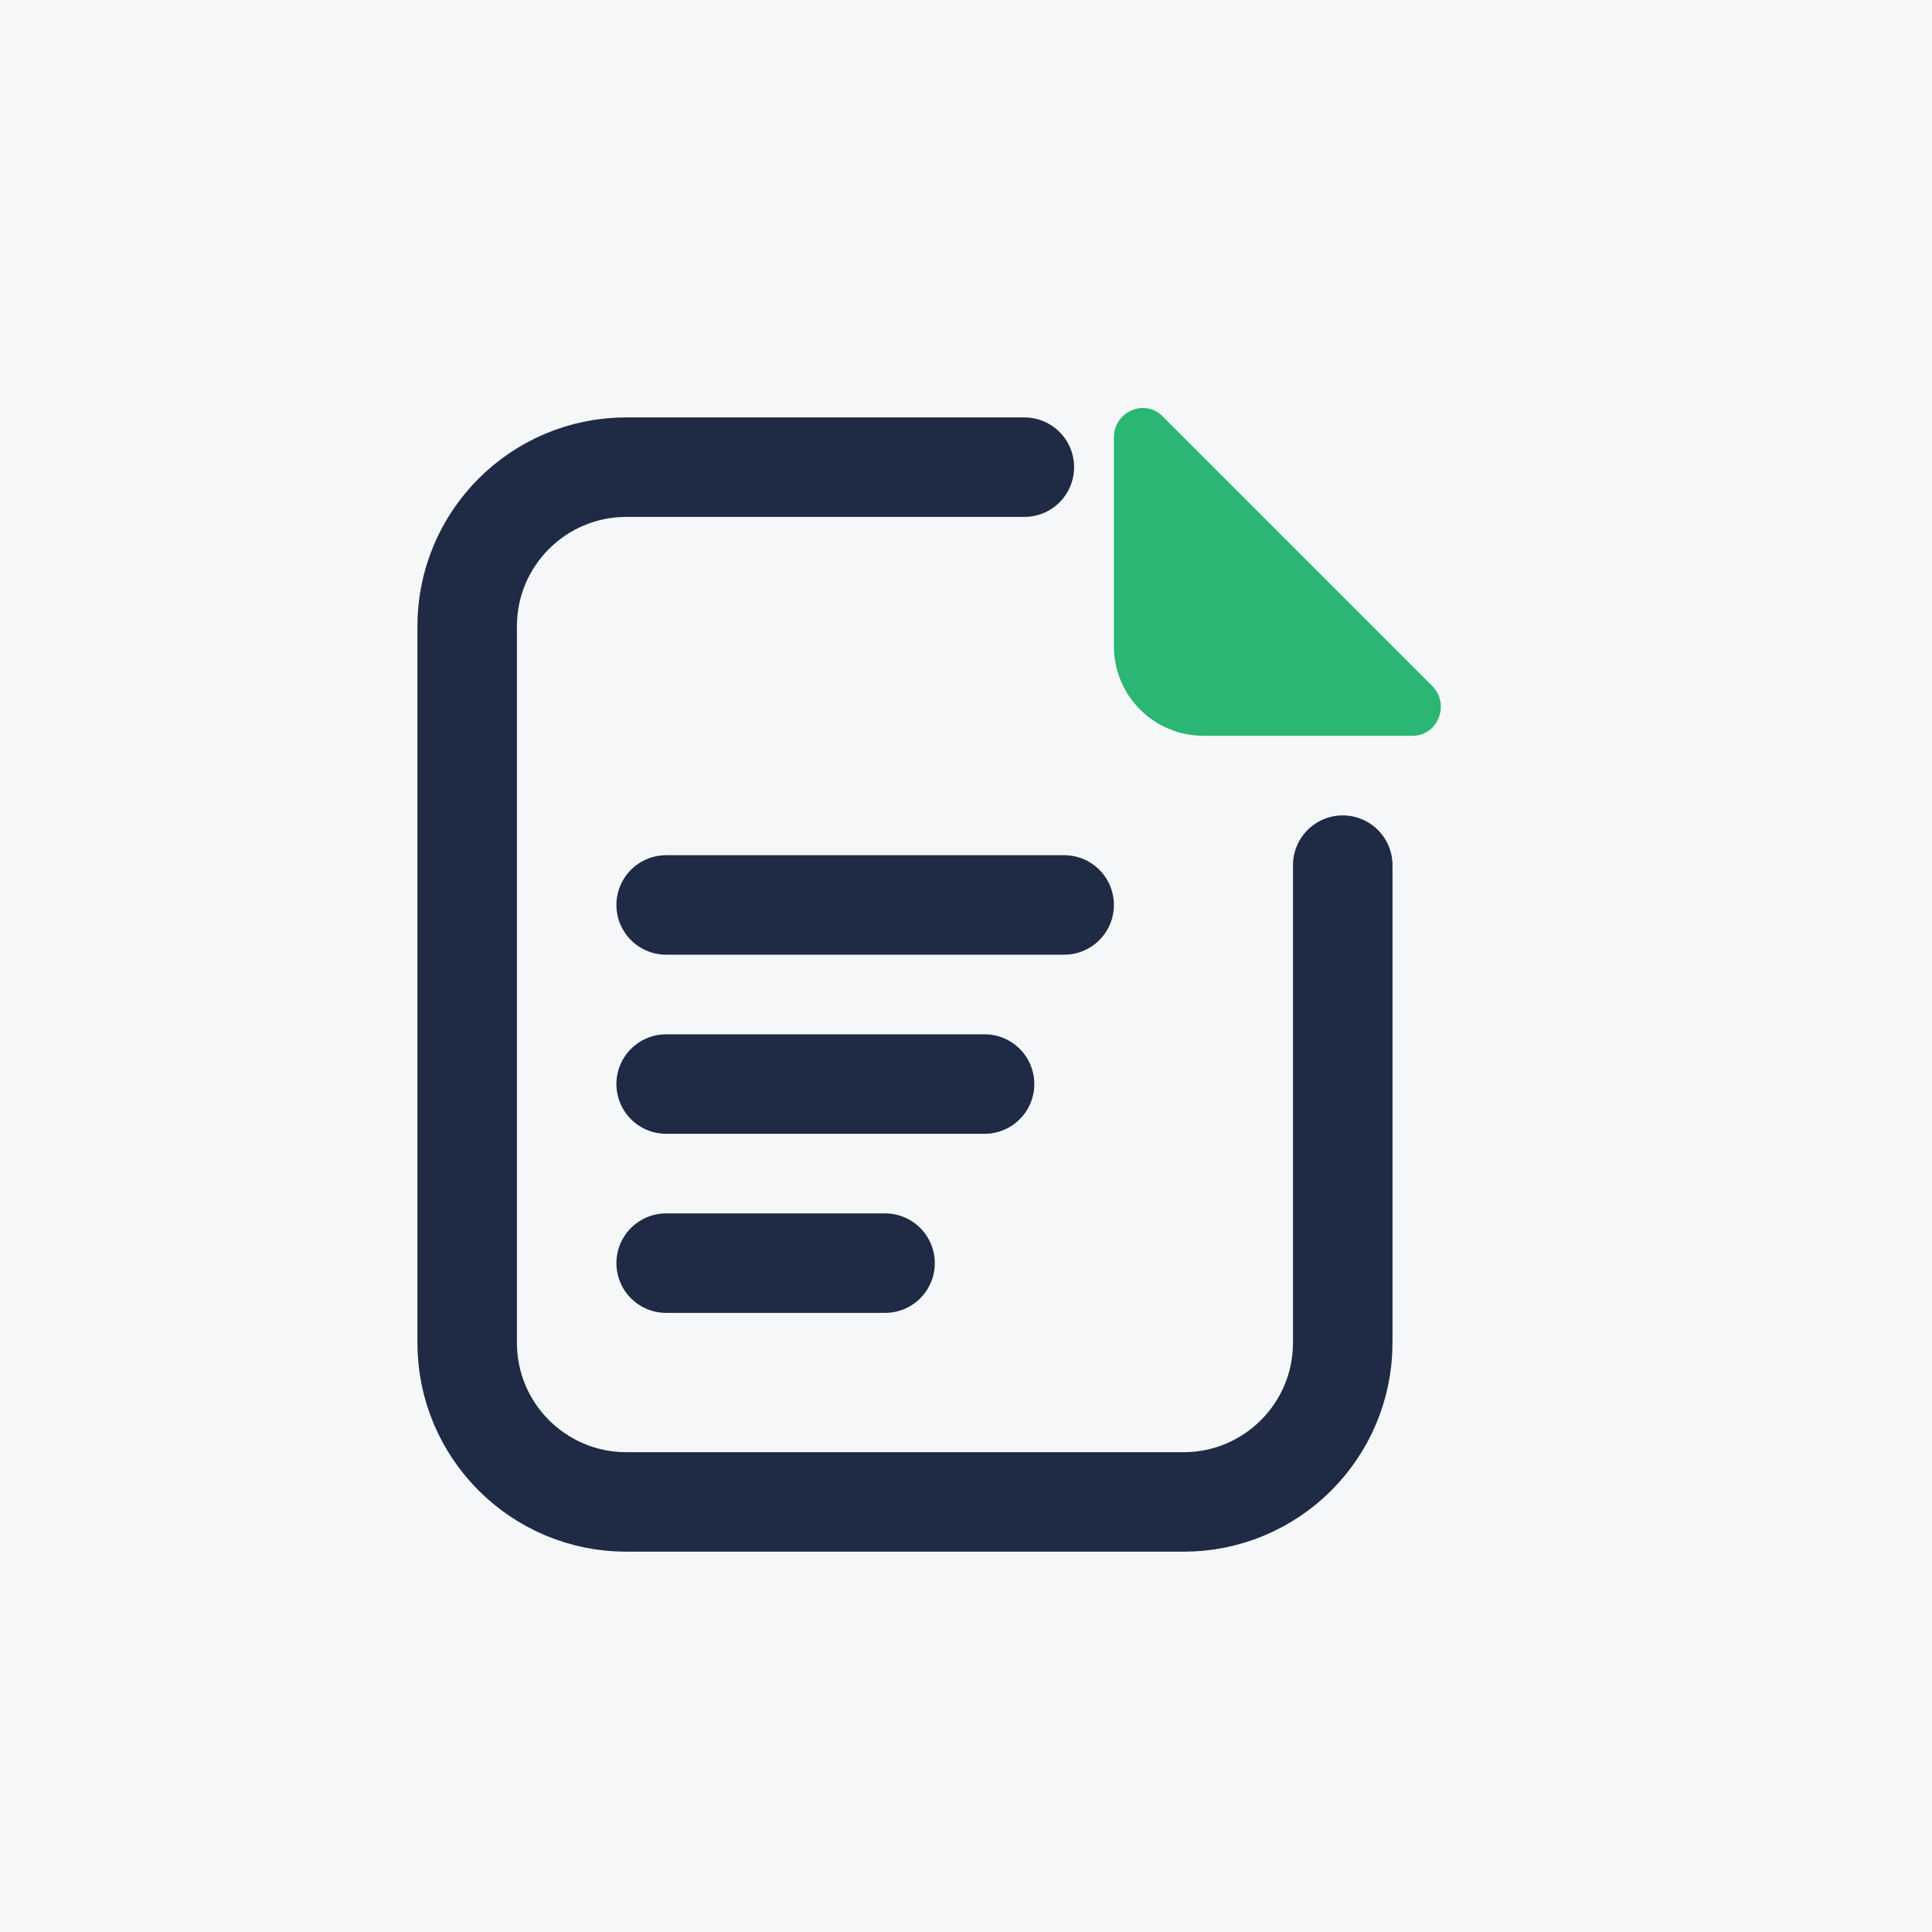
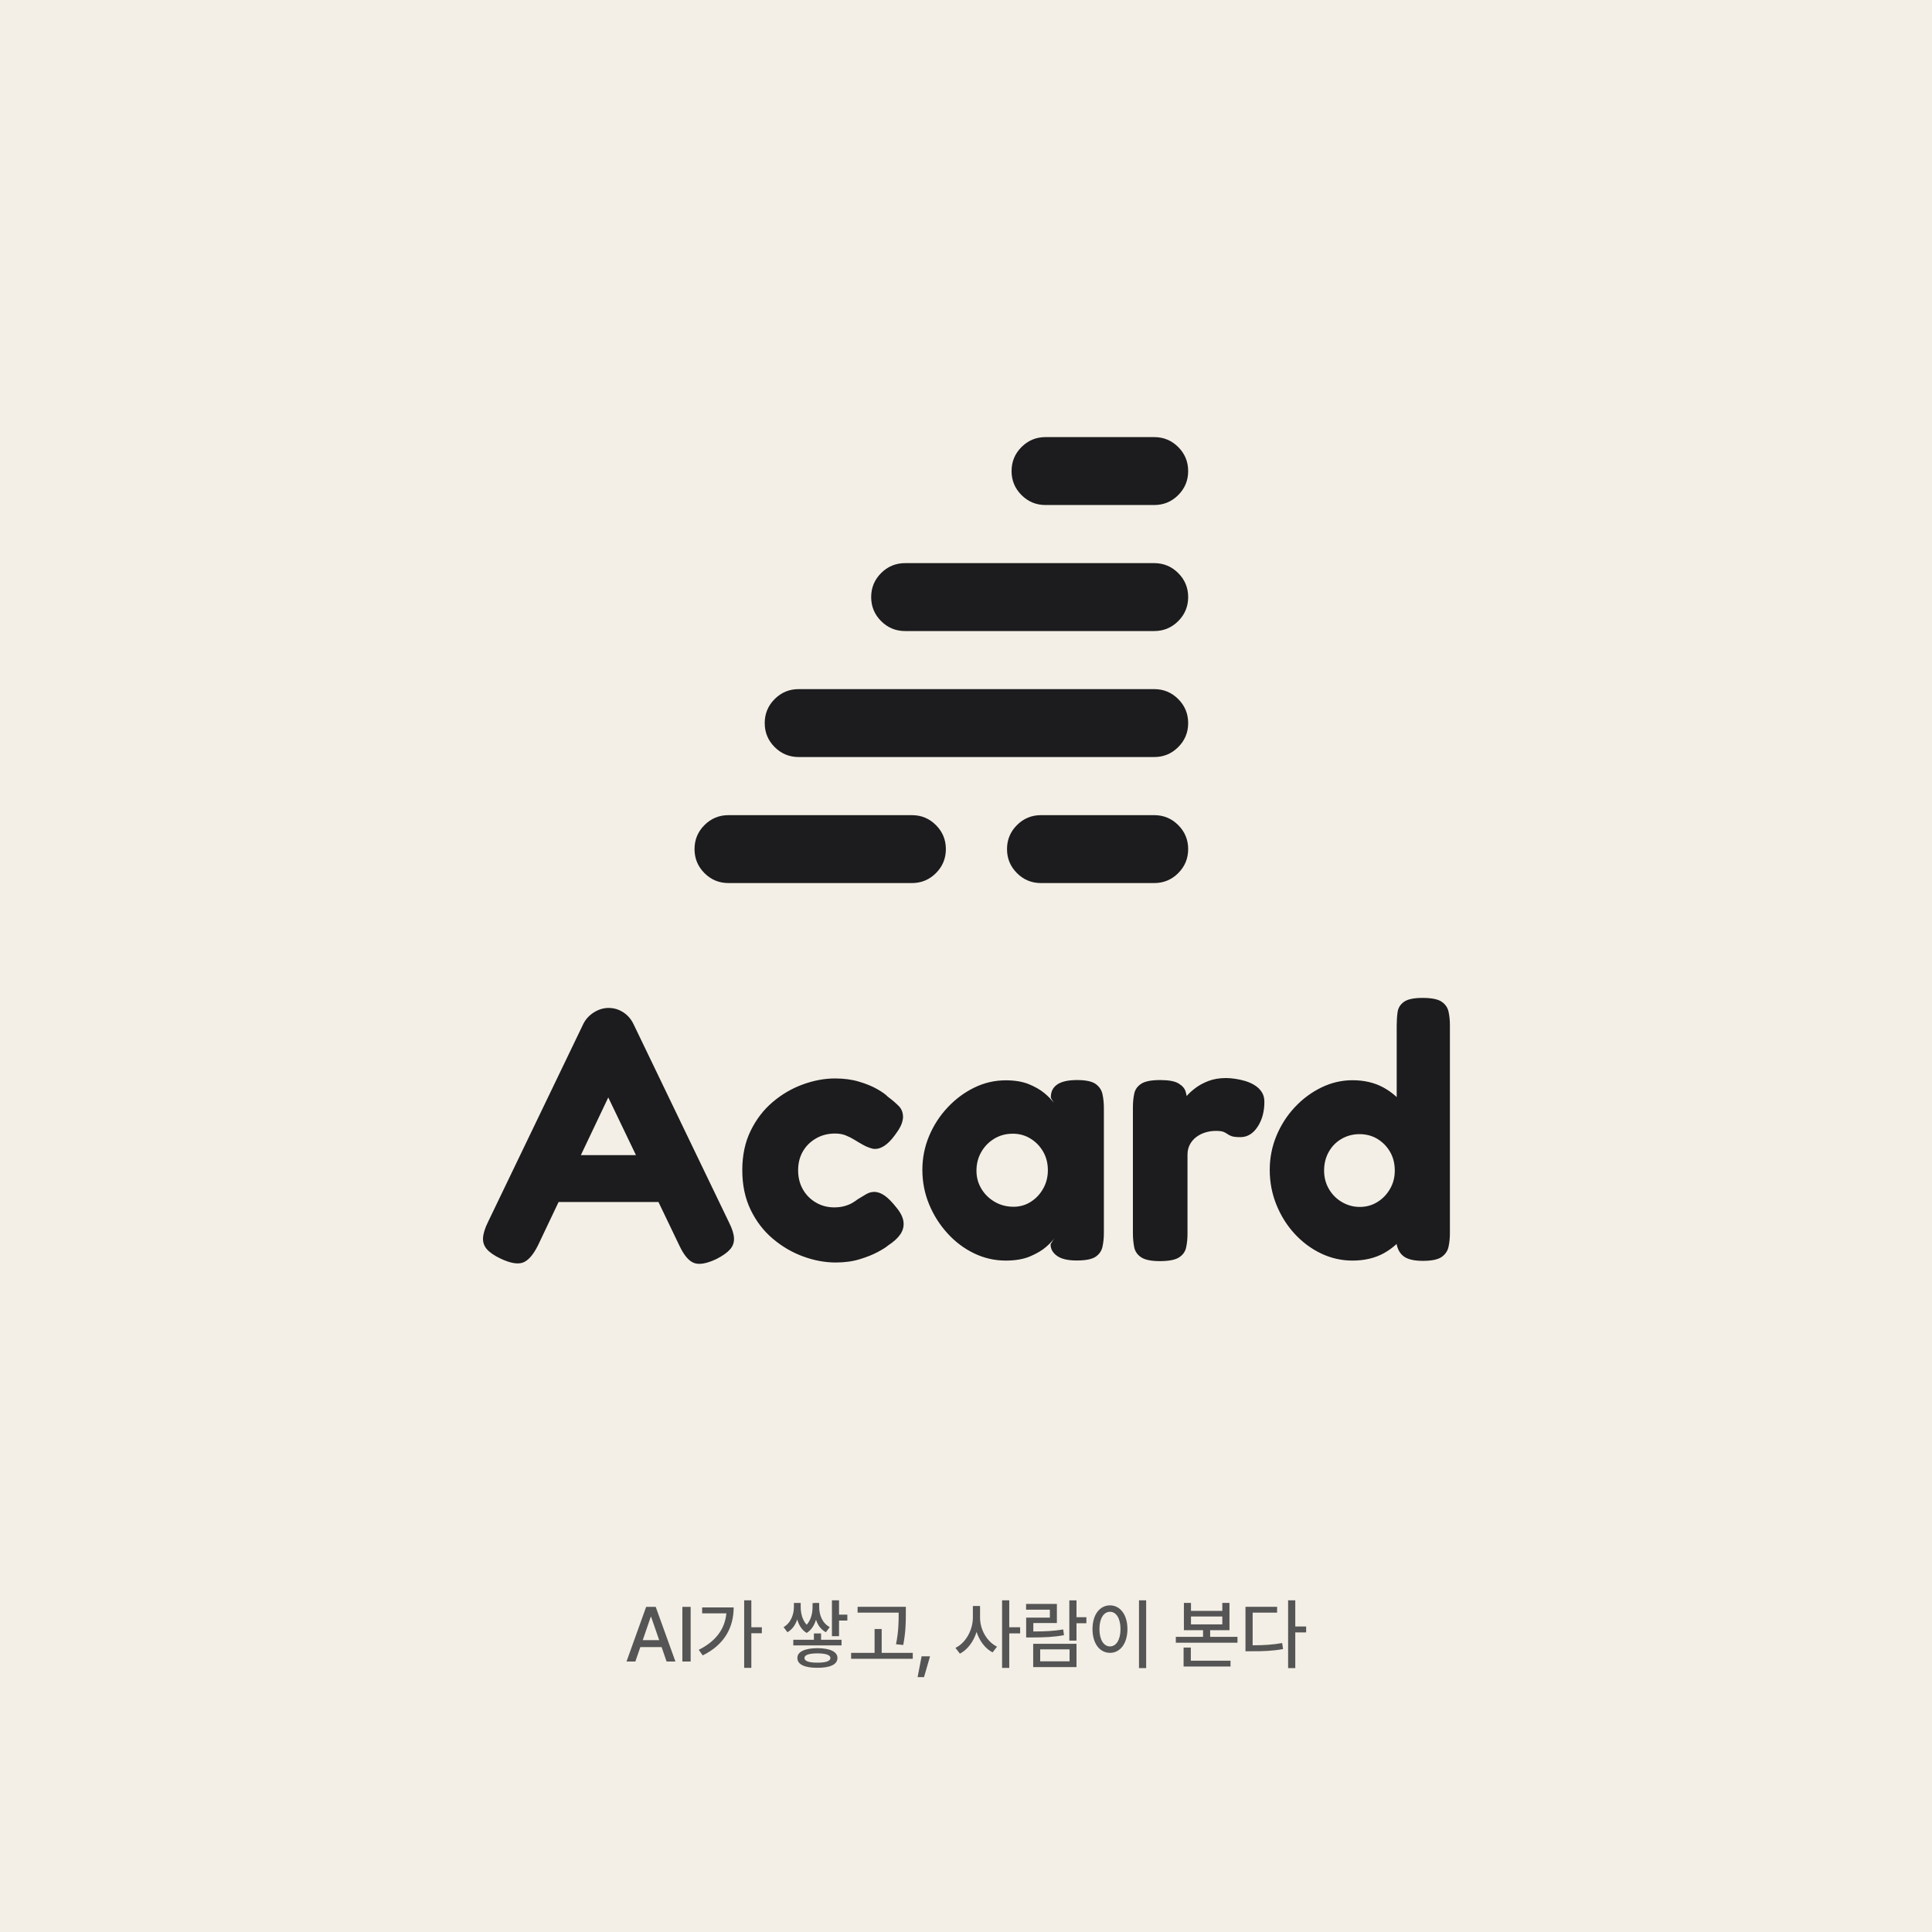
- <svg xmlns="http://www.w3.org/2000/svg" viewBox="0 0 100 100" role="img" aria-label="OpenNotion">
-   <rect width="100" height="100" fill="#F6F7F9" />
-   <g transform="translate(18 18) scale(1.03)">
-     <path d="M34 6H14a8 8 0 0 0-8 8v36a8 8 0 0 0 8 8h28a8 8 0 0 0 8-8V26" fill="none" stroke="#1F2A44" stroke-width="5" stroke-linecap="round" stroke-linejoin="round" />
-     <path d="M38.5 4.5c0-1.3 1.6-2 2.5-1L54.5 17c.9.9.3 2.5-1 2.5H43a4.5 4.5 0 0 1-4.5-4.5z" fill="#2BB673" />
-     <path d="M16 28h20M16 37h16M16 46h11" stroke="#1F2A44" stroke-width="5" stroke-linecap="round" />
+ <svg xmlns="http://www.w3.org/2000/svg" width="1200" height="1200" viewBox="0 0 1200 1200" role="img" aria-label="Acard">
+   <rect width="1200" height="1200" fill="#F3EFE6" />
+   <g transform="translate(300 271.49) scale(2.77)" color="#1C1C1E">
+     <g fill="currentColor">
+       <path d="M126.13 0L150.5 0Q153.66 0 155.89 2.23Q158.12 4.46 158.12 7.62Q158.12 10.77 155.89 13Q153.66 15.23 150.5 15.23L126.13 15.23Q122.98 15.23 120.75 13Q118.52 10.77 118.52 7.62Q118.52 4.46 120.75 2.23Q122.98 0 126.13 0Z" />
+       <path d="M94.65 28.26L150.5 28.26Q153.66 28.26 155.89 30.49Q158.12 32.72 158.12 35.87Q158.12 39.03 155.89 41.26Q153.66 43.49 150.5 43.49L94.65 43.49Q91.5 43.49 89.27 41.26Q87.04 39.03 87.04 35.87Q87.04 32.72 89.27 30.49Q91.5 28.26 94.65 28.26Z" />
+       <path d="M70.79 56.51L150.5 56.51Q153.66 56.51 155.89 58.74Q158.12 60.97 158.12 64.13Q158.12 67.28 155.89 69.51Q153.66 71.74 150.5 71.74L70.79 71.74Q67.63 71.74 65.4 69.51Q63.17 67.28 63.17 64.13Q63.17 60.97 65.4 58.74Q67.63 56.51 70.79 56.51Z" />
+       <path d="M55.05 84.77L96.17 84.77Q99.33 84.77 101.56 87Q103.79 89.23 103.79 92.38Q103.79 95.54 101.56 97.77Q99.33 100 96.17 100L55.05 100Q51.89 100 49.66 97.77Q47.43 95.54 47.43 92.38Q47.43 89.23 49.66 87Q51.89 84.77 55.05 84.77Z" />
+       <path d="M125.12 84.77L150.5 84.77Q153.66 84.77 155.89 87Q158.12 89.23 158.12 92.38Q158.12 95.54 155.89 97.77Q153.66 100 150.5 100L125.12 100Q121.96 100 119.73 97.77Q117.5 95.54 117.5 92.38Q117.5 89.23 119.73 87Q121.96 84.77 125.12 84.77Z" />
+       <path d="M55.2 176.17Q56.21 178.18 56.28 179.61Q56.35 181.04 55.41 182.12Q54.47 183.21 52.38 184.28Q49.13 185.83 47.36 185.2Q45.58 184.57 44.04 181.3L28.09 148.07L12.29 181.32Q10.68 184.49 8.91 185.11Q7.13 185.72 3.93 184.2Q1.84 183.21 0.87 182.1Q-0.09 181 0.01 179.52Q0.11 178.03 1.15 175.94L22.49 131.59Q23.3 129.97 24.89 128.98Q26.47 128 28.17 128Q29.39 128 30.43 128.44Q31.48 128.87 32.35 129.68Q33.22 130.5 33.77 131.67ZM14.46 171.52 19.49 161.01H36.8L41.81 171.52ZM79.1 185.08Q75.49 185.08 71.8 183.73Q68.1 182.38 65 179.76Q61.89 177.14 60.02 173.28Q58.14 169.41 58.14 164.36Q58.14 159.37 60.02 155.53Q61.89 151.7 64.96 149.1Q68.02 146.5 71.7 145.16Q75.39 143.81 78.94 143.81Q81.92 143.81 84.32 144.53Q86.73 145.25 88.39 146.2Q90.06 147.15 90.79 147.92Q92.15 148.92 93.21 149.98Q94.28 151.05 94.17 152.75Q94.05 153.69 93.6 154.59Q93.14 155.49 92.35 156.53Q89.91 159.88 87.5 159.59Q86.32 159.31 85.31 158.75Q84.29 158.19 83.35 157.6Q82.41 157.01 81.36 156.59Q80.32 156.16 78.94 156.16Q76.58 156.16 74.7 157.24Q72.81 158.31 71.73 160.16Q70.66 162.01 70.66 164.42Q70.66 166.81 71.73 168.69Q72.81 170.57 74.66 171.64Q76.5 172.72 78.77 172.72Q80.09 172.72 81.14 172.41Q82.18 172.11 82.91 171.66Q83.64 171.22 84.01 170.91Q85.02 170.28 85.9 169.77Q86.77 169.25 87.72 169.25Q88.88 169.25 90.09 170.1Q91.29 170.95 92.75 172.82Q94.11 174.48 94.29 175.97Q94.46 177.45 93.58 178.76Q92.69 180.06 90.83 181.26Q90.22 181.81 88.55 182.71Q86.89 183.61 84.49 184.34Q82.08 185.08 79.1 185.08ZM133.13 184.63Q130.11 184.63 128.68 183.57Q127.25 182.52 127.27 180.98L128.12 179.62Q127.59 180.43 126.23 181.61Q124.87 182.78 122.65 183.72Q120.43 184.65 117.22 184.65Q113.49 184.65 110.12 183.03Q106.75 181.4 104.15 178.54Q101.54 175.68 100.03 172.03Q98.52 168.38 98.52 164.3Q98.52 160.32 100.03 156.72Q101.54 153.12 104.19 150.3Q106.84 147.48 110.17 145.86Q113.51 144.23 117.22 144.23Q120.25 144.23 122.36 145.08Q124.47 145.94 125.87 147.09Q127.27 148.25 128 149.3L127.33 148.15Q127.27 146.22 128.71 145.2Q130.15 144.17 133.21 144.17Q136.15 144.17 137.39 145.06Q138.63 145.96 138.92 147.4Q139.22 148.84 139.22 150.46V178.48Q139.22 180.06 138.92 181.49Q138.63 182.92 137.38 183.78Q136.13 184.63 133.13 184.63ZM118.97 172.58Q121.1 172.58 122.83 171.47Q124.57 170.37 125.61 168.51Q126.66 166.65 126.66 164.4Q126.66 162.03 125.59 160.2Q124.53 158.37 122.75 157.29Q120.98 156.2 118.81 156.2Q116.47 156.2 114.64 157.32Q112.8 158.43 111.73 160.3Q110.65 162.17 110.65 164.5Q110.65 166.73 111.76 168.56Q112.86 170.39 114.75 171.48Q116.64 172.58 118.97 172.58ZM151.76 184.77Q148.82 184.77 147.54 183.89Q146.26 183.01 146 181.56Q145.73 180.1 145.73 178.54V150.24Q145.73 148.59 146.03 147.21Q146.32 145.83 147.6 145Q148.88 144.17 151.84 144.17Q154.72 144.17 155.98 144.94Q157.24 145.71 157.54 146.73Q157.84 147.74 157.84 148.47L156.87 148.96Q157.07 148.61 157.76 147.78Q158.45 146.95 159.68 146.01Q160.91 145.06 162.63 144.39Q164.36 143.72 166.63 143.72Q167.5 143.72 168.6 143.88Q169.69 144.03 170.87 144.37Q172.05 144.72 173.03 145.33Q174.02 145.94 174.61 146.85Q175.21 147.76 175.21 149.04Q175.21 152.35 173.68 154.66Q172.15 156.97 169.84 156.97Q168.46 156.97 167.86 156.75Q167.26 156.53 166.92 156.27Q166.59 156.02 166.07 155.8Q165.55 155.57 164.32 155.57Q163.1 155.57 161.97 155.92Q160.85 156.26 159.93 156.95Q159.02 157.64 158.49 158.65Q157.97 159.65 157.97 160.91V178.7Q157.97 180.27 157.67 181.68Q157.38 183.09 156.09 183.93Q154.8 184.77 151.76 184.77ZM194.95 184.65Q191.28 184.65 187.93 183.06Q184.59 181.46 182 178.65Q179.41 175.84 177.91 172.14Q176.41 168.44 176.41 164.3Q176.41 160.3 177.91 156.68Q179.41 153.06 182.03 150.26Q184.65 147.46 188 145.83Q191.34 144.21 194.95 144.21Q198.87 144.21 201.83 145.8Q204.8 147.4 206.8 150.18Q208.81 152.96 209.85 156.59Q210.88 160.22 210.94 164.24Q211 168.32 210 171.97Q209 175.62 206.99 178.48Q204.98 181.34 201.99 183Q198.99 184.65 194.95 184.65ZM196.6 172.62Q198.77 172.62 200.53 171.53Q202.3 170.45 203.37 168.6Q204.45 166.75 204.45 164.48Q204.45 162.13 203.41 160.3Q202.36 158.48 200.59 157.39Q198.81 156.3 196.54 156.3Q194.33 156.3 192.51 157.36Q190.69 158.41 189.65 160.27Q188.6 162.13 188.6 164.48Q188.6 166.75 189.68 168.6Q190.75 170.45 192.6 171.53Q194.45 172.62 196.6 172.62ZM210.76 184.71Q208 184.71 206.65 183.84Q205.3 182.97 204.88 181.06V131.92Q204.88 130.33 205.08 128.92Q205.28 127.51 206.51 126.63Q207.74 125.75 210.68 125.75Q213.7 125.75 214.95 126.6Q216.2 127.45 216.5 128.83Q216.81 130.21 216.81 131.83V178.54Q216.81 180.1 216.51 181.52Q216.22 182.94 214.97 183.83Q213.72 184.71 210.76 184.71Z" />
+     </g>
  </g>
+   <path transform="translate(388.25 1032.00)" fill="#555555" d="M6.38 0 9.47 -8.95H22.69L25.78 0H31.27L19.03 -33.94H13.08L0.89 0ZM10.97 -13.27 15.94 -27.75H16.17L21.19 -13.27ZM40.73 -33.94H35.58V0H40.73ZM78.42 -38.02H73.97V3.94H78.42V-17.58H84.94V-21.28H78.42ZM67.45 -33.61H47.86V-29.91H62.91C61.99 -20.11 56.27 -12.52 45.75 -7.27L48.23 -3.8C62.06 -10.64 67.41 -21.47 67.45 -33.61ZM132.89 -38.02H128.48V-15.75H132.89V-25.45H138.05V-29.11H132.89ZM109.08 -33.84V-36.38H104.86V-33.84C104.86 -29.62 103.17 -24.05 98.44 -21.38L100.83 -18.19C103.92 -19.92 105.84 -22.88 106.92 -26.16C107.86 -22.83 109.62 -19.66 112.69 -17.81L112.73 -17.72C115.83 -19.59 117.59 -22.69 118.59 -25.97C119.62 -22.73 121.55 -19.88 124.73 -18.19L127.12 -21.38C122.3 -23.91 120.56 -29.25 120.56 -33.84V-36.38H117.42V-36.28H116.44V-33.8C116.44 -30.47 115.66 -25.99 112.78 -22.83C109.83 -26.06 109.08 -30.63 109.08 -33.84ZM134.44 -13.5H121.73V-17.44H117.28V-13.5H104.48V-10.03H134.44ZM119.48 -8.3C111.56 -8.25 106.97 -6.05 107.02 -2.2C106.97 1.83 111.56 3.94 119.48 3.89C127.36 3.94 131.91 1.83 131.91 -2.2C131.91 -6.05 127.36 -8.25 119.48 -8.3ZM119.48 -5.06C124.69 -5.06 127.55 -4.03 127.55 -2.2C127.55 -0.28 124.69 0.75 119.48 0.7C114.19 0.75 111.38 -0.28 111.42 -2.2C111.38 -4.03 114.19 -5.06 119.48 -5.06ZM174.38 -33.98H144.42V-30.38H169.92V-29.86C169.92 -24.8 169.92 -18.84 168.28 -10.73L172.78 -10.27C174.38 -18.84 174.38 -24.66 174.38 -29.86ZM178.69 -5.39H159.38V-20.2H154.97V-5.39H140.39V-1.69H178.69ZM189.42 -3.23H184.17L181.69 9.7H185.67ZM220.48 -27.33V-34.5H216.02V-27.33C216.02 -19.64 211.66 -11.58 205.2 -8.48L207.96 -4.88C212.74 -7.36 216.42 -12.38 218.32 -18.38C220.15 -12.75 223.69 -8.04 228.26 -5.67L231.02 -9.23C224.74 -12.28 220.43 -19.88 220.48 -27.33ZM238.62 -38.02H234.16V3.98H238.62V-17.48H245.37V-21.28H238.62ZM280.38 -37.97H275.93V-12.98H280.38V-23.77H286.52V-27.52H280.38ZM280.38 -11.02H253.48V3.47H280.38ZM257.84 -7.55H276.07V-0.14H257.84ZM268.2 -35.77H249.07V-32.2H263.84V-27.28H249.12V-14.95H252.49C260.55 -14.95 266.09 -15.19 272.6 -16.36L272.13 -19.92C266.02 -18.89 260.86 -18.68 253.57 -18.66V-23.91H268.2ZM323.65 -38.02H319.2V4.08H323.65ZM301.2 -34.88C294.87 -34.88 290.32 -29.16 290.32 -20.16C290.32 -11.11 294.87 -5.39 301.2 -5.39C307.43 -5.39 312.02 -11.11 312.02 -20.16C312.02 -29.16 307.43 -34.88 301.2 -34.88ZM301.2 -30.89C305.04 -30.89 307.71 -26.77 307.71 -20.16C307.71 -13.5 305.04 -9.38 301.2 -9.38C297.3 -9.38 294.63 -13.5 294.63 -20.16C294.63 -26.77 297.3 -30.89 301.2 -30.89ZM351.49 -36.42H347.09V-19.45H358.99V-15.33H342.07V-11.67H380.37V-15.33H363.4V-19.45H375.4V-36.42H370.95V-31.45H351.49ZM351.49 -23.06V-27.98H370.95V-23.06ZM376.05 -0.52H351.4V-8.67H346.9V3.09H376.05ZM416.27 -38.02H411.82V4.08H416.27V-18.09H423.02V-21.75H416.27ZM404.98 -33.98H385.34V-6.38H388.71C396.54 -6.33 402.12 -6.56 408.68 -7.73L408.12 -11.48C402.14 -10.41 396.84 -10.1 389.79 -10.08V-30.38H404.98Z" />
</svg>
